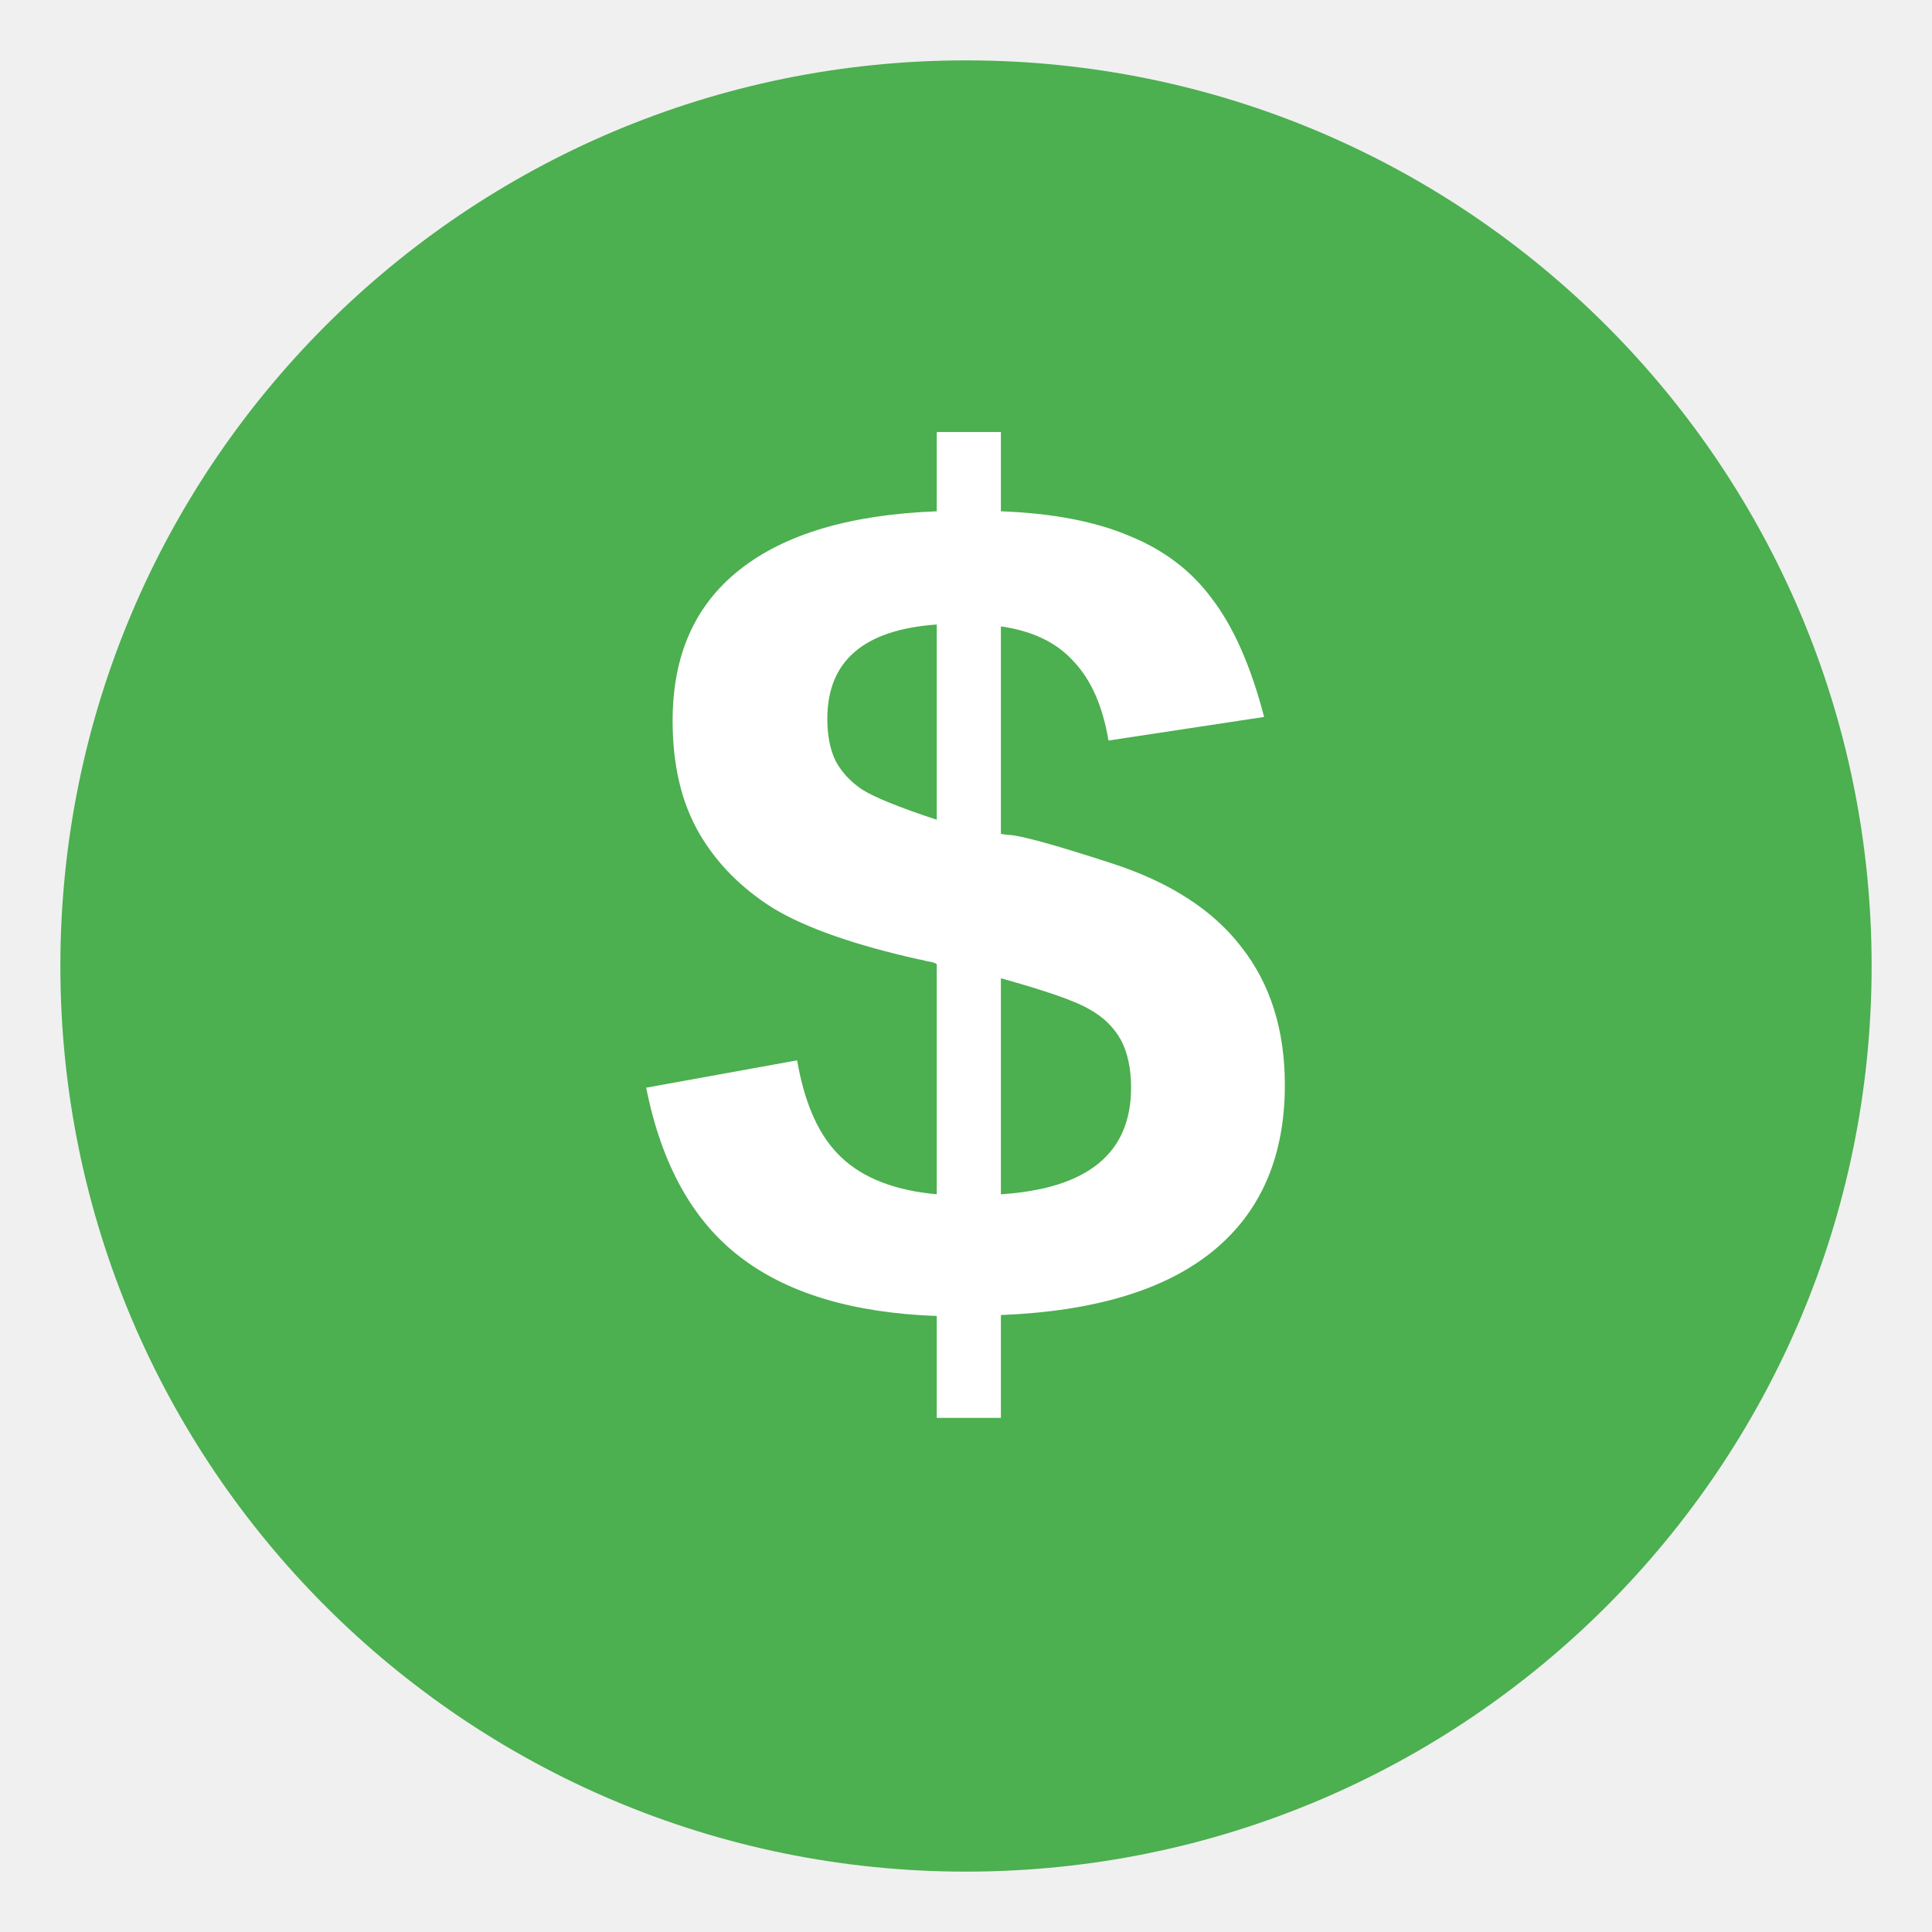
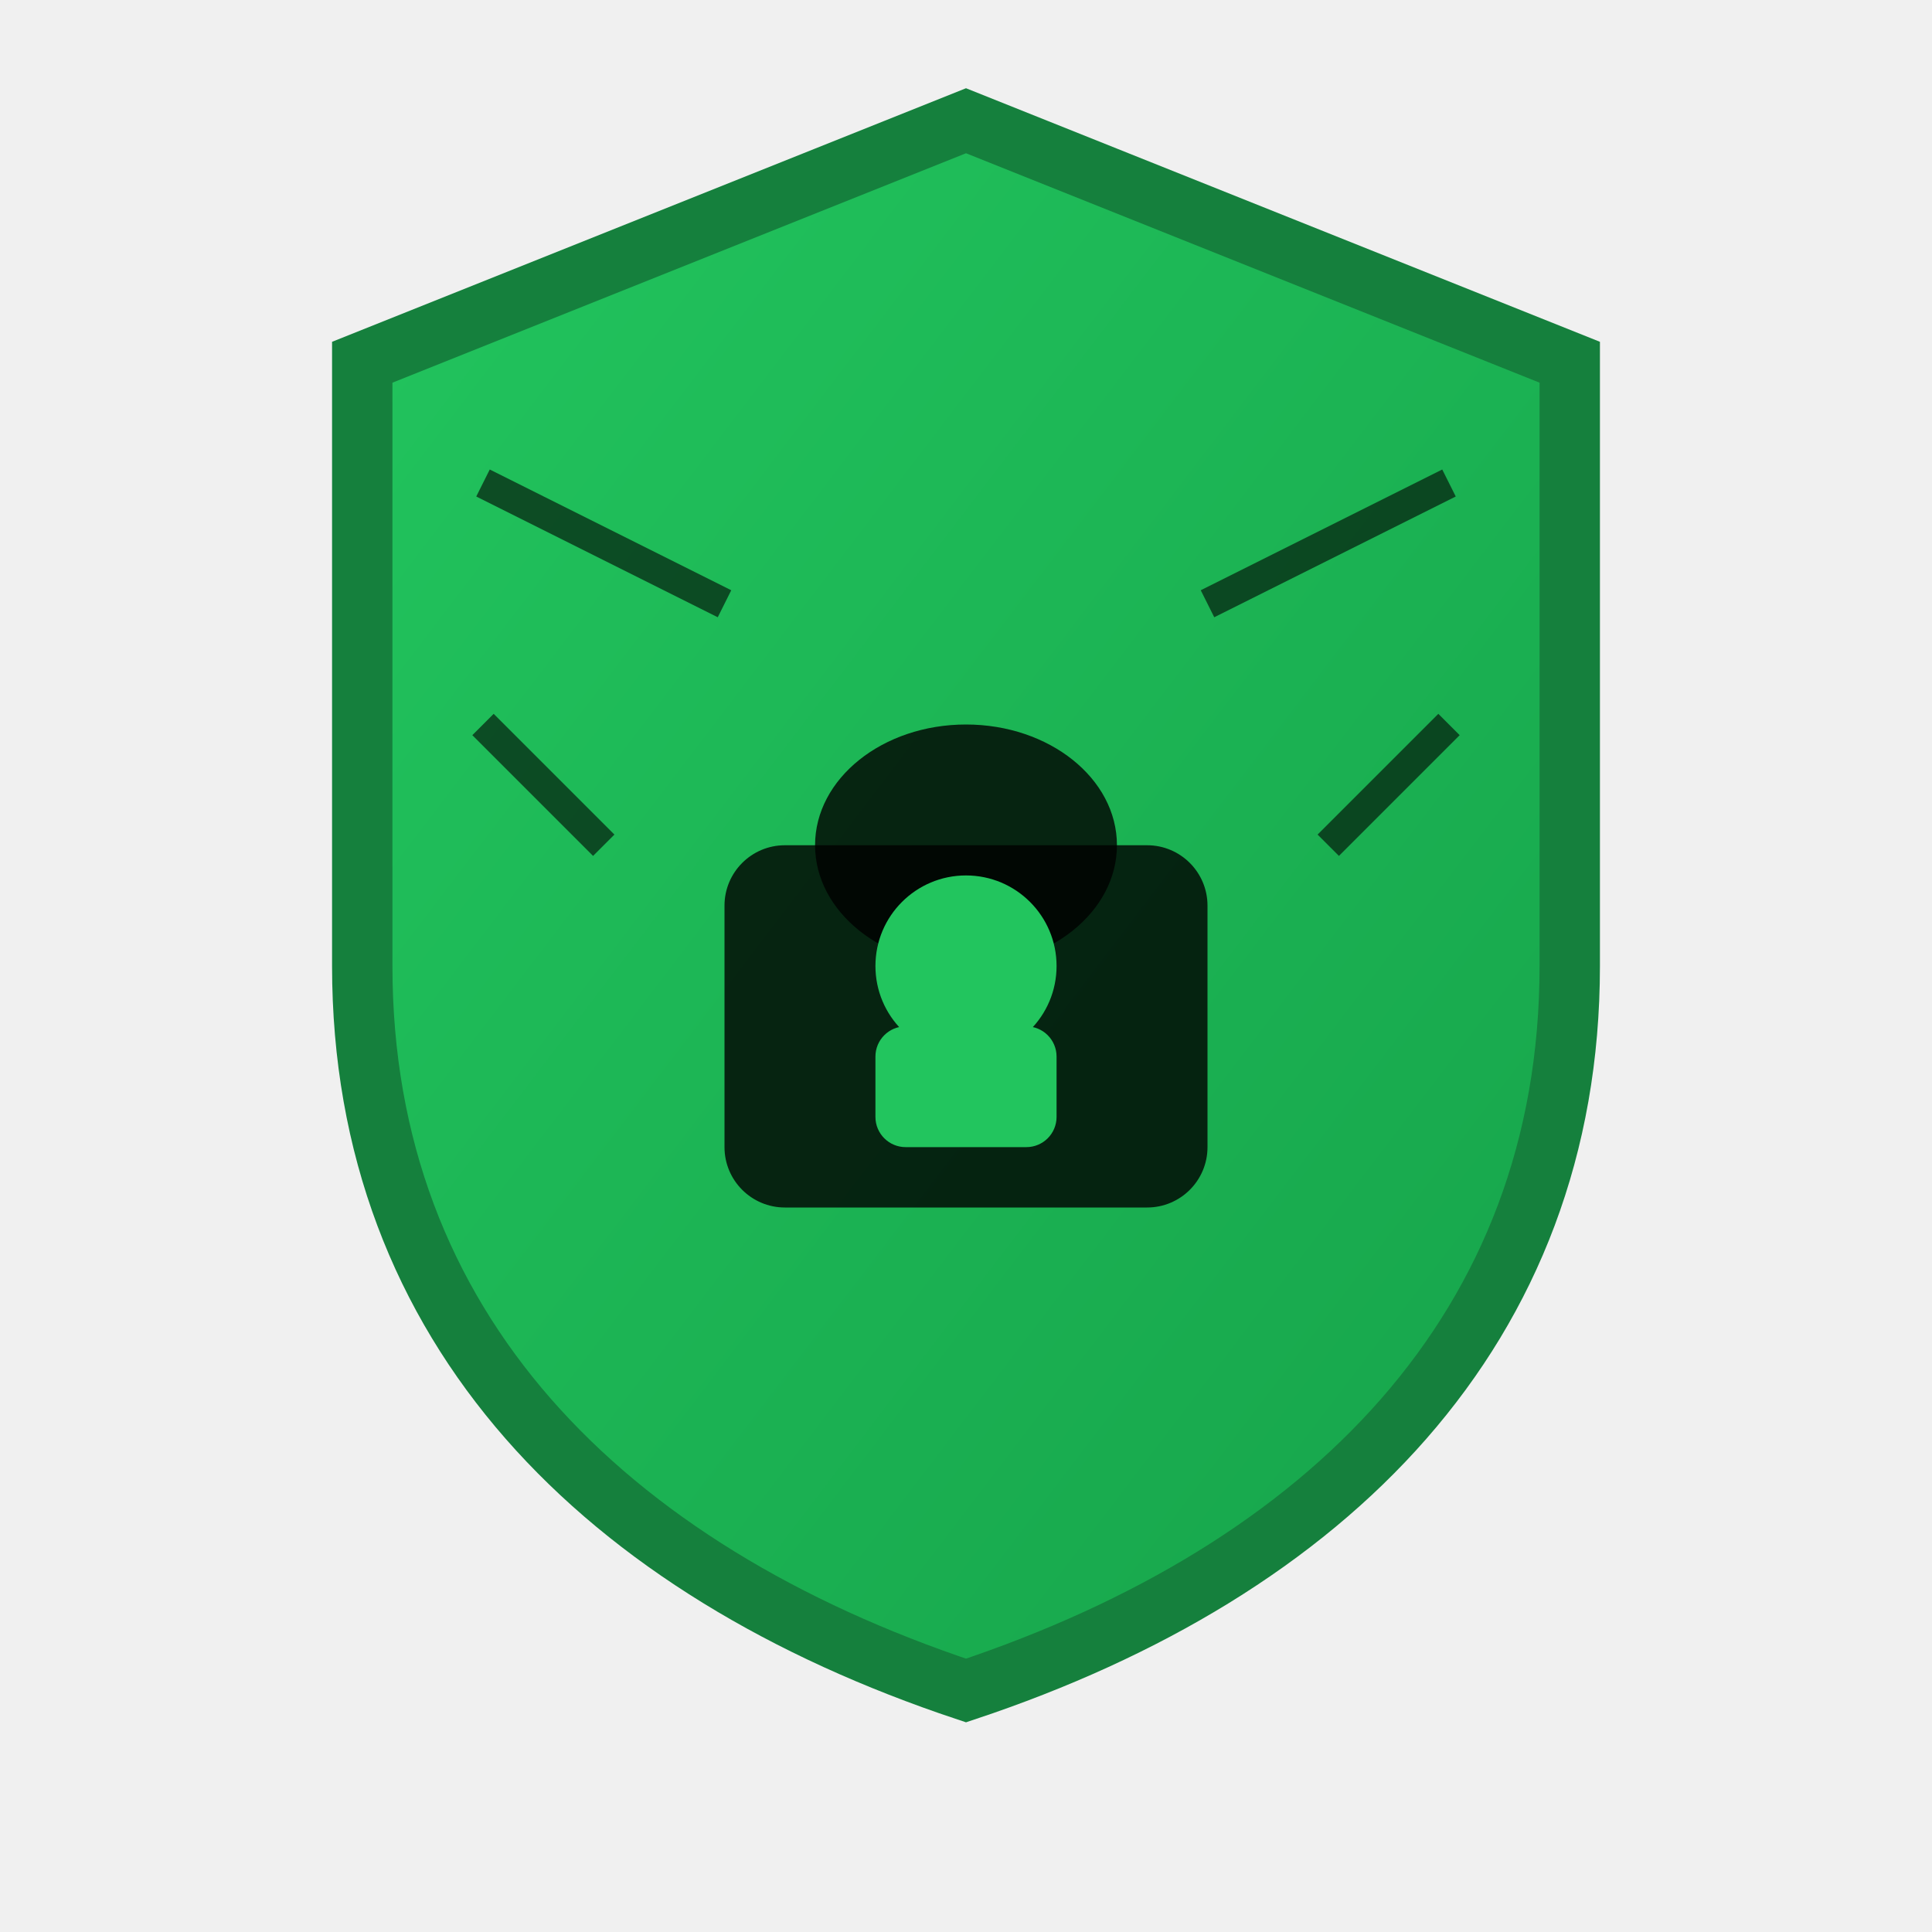
<svg xmlns="http://www.w3.org/2000/svg" width="32" height="32" viewBox="0 0 32 32">
-   <circle cx="16" cy="16" r="15" fill="#4CAF50" />
-   <text x="16" y="22" font-family="Arial, sans-serif" font-size="20" font-weight="bold" text-anchor="middle" fill="white">$</text>
+   <defs>
+     <linearGradient id="shieldGradient" x1="0%" y1="0%" x2="100%" y2="100%">
+       <stop offset="0%" style="stop-color:#22c55e;stop-opacity:1" />
+       <stop offset="100%" style="stop-color:#16a34a;stop-opacity:1" />
+     </linearGradient>
+   </defs>
+   <path d="M16 2 L26 6 L26 16 C26 22 22 26 16 28 C10 26 6 22 6 16 L6 6 Z" fill="url(#shieldGradient)" stroke="#15803d" stroke-width="1" />
+   <rect x="12" y="14" width="8" height="6" rx="1" fill="#000" opacity="0.8" />
+   <rect x="13.5" y="12" width="5" height="4" rx="2.5" fill="#000" opacity="0.8" />
+   <circle cx="16" cy="16" r="1.5" fill="#22c55e" />
+   <rect x="14.5" y="17" width="3" height="2" rx="0.5" fill="#22c55e" />
+   <path d="M8 8 L12 10" stroke="#000" stroke-width="0.5" opacity="0.6" />
+   <path d="M20 10 L24 8" stroke="#000" stroke-width="0.5" opacity="0.6" />
+   <path d="M8 12 L10 14" stroke="#000" stroke-width="0.5" opacity="0.6" />
+   <path d="M22 14 L24 12" stroke="#000" stroke-width="0.5" opacity="0.6" />
</svg>
